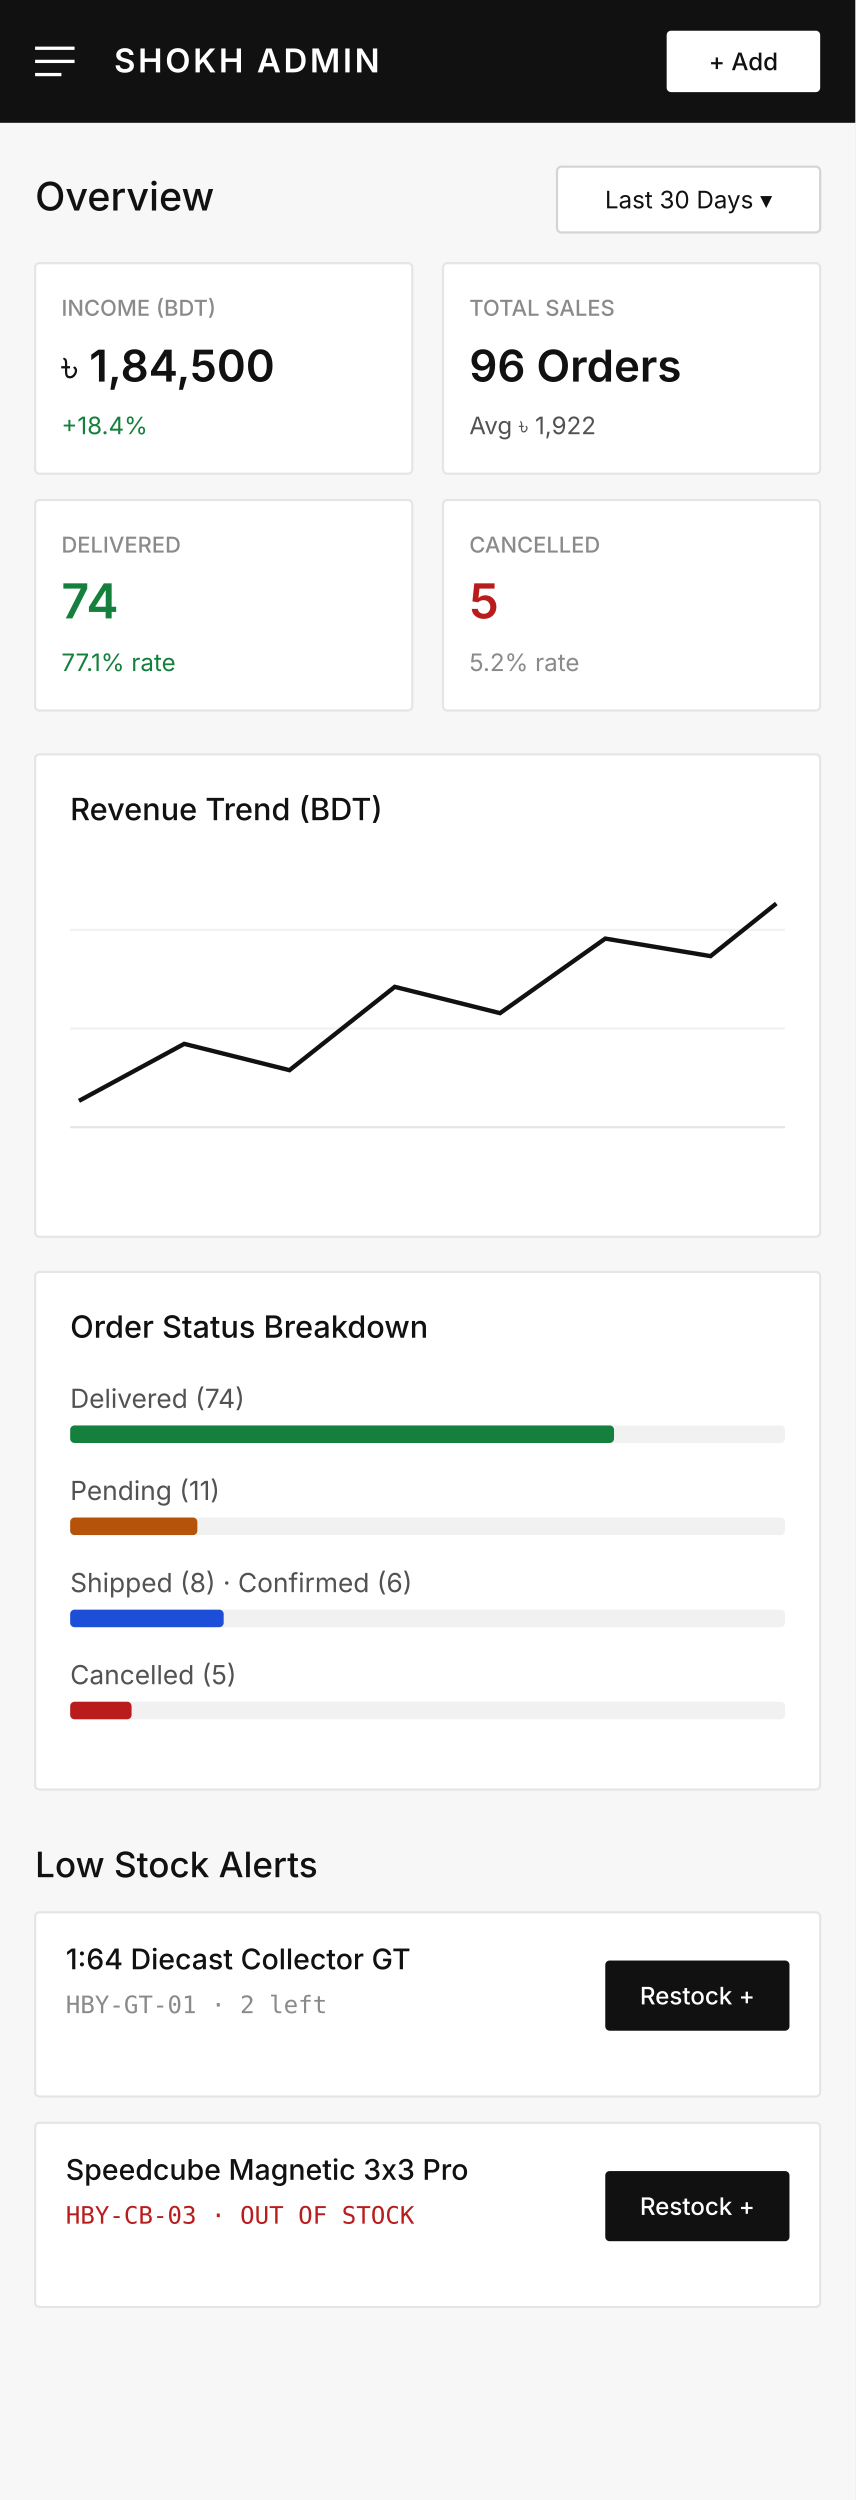
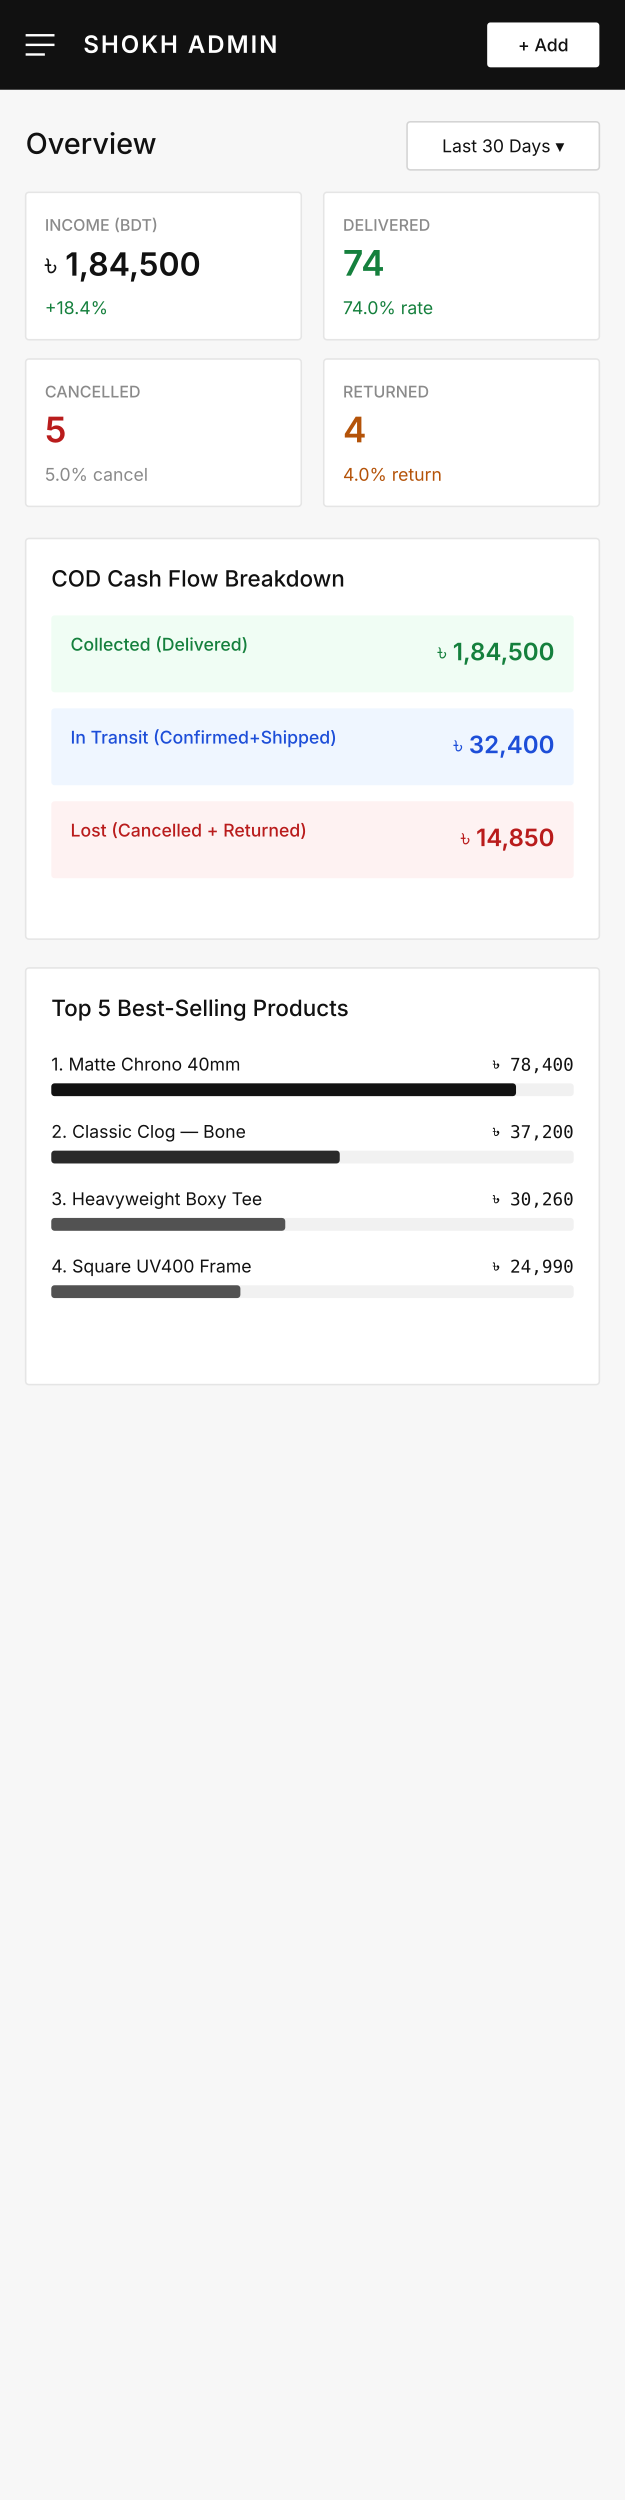
- <svg xmlns="http://www.w3.org/2000/svg" width="390" height="1140" viewBox="0 0 390 1140" fill="none">
-   <rect id="Admin-Dashboard-Mobile-BG" width="390" height="1140" fill="#F7F7F7" />
+ <svg xmlns="http://www.w3.org/2000/svg" width="390" height="1560" viewBox="0 0 390 1560" fill="none">
+   <rect id="Admin-Dashboard-Mobile-BG" width="390" height="1560" fill="#F7F7F7" />
  <g id="01-Admin-Mob-Header">
    <rect width="390" height="56" fill="#111111" />
    <line x1="16" y1="22" x2="34" y2="22" stroke="#FFFFFF" stroke-width="1.5" />
    <line x1="16" y1="28" x2="34" y2="28" stroke="#FFFFFF" stroke-width="1.5" />
    <line x1="16" y1="34" x2="28" y2="34" stroke="#FFFFFF" stroke-width="1.5" />
    <text x="52" y="33" fill="#FFFFFF" font-family="Inter, sans-serif" font-size="15" font-weight="600" letter-spacing="1.2">SHOKH ADMIN</text>
    <rect x="304" y="14" width="70" height="28" rx="2" fill="#FFFFFF" />
    <text x="339" y="32" text-anchor="middle" fill="#111111" font-family="Inter, sans-serif" font-size="11" font-weight="500">+ Add</text>
  </g>
  <g id="02-Admin-Mob-KPIs" transform="translate(0, 76)">
    <text x="16" y="20" fill="#111111" font-family="Inter, sans-serif" font-size="18" font-weight="500">Overview</text>
    <rect x="254" y="0" width="120" height="30" rx="2" fill="#FFFFFF" stroke="#D4D4D4" />
    <text x="314" y="19" text-anchor="middle" fill="#111111" font-family="Inter, sans-serif" font-size="11">Last 30 Days ▾</text>
-     <rect x="16" y="44" width="172" height="96" rx="2" fill="#FFFFFF" stroke="#E5E5E5" />
+     <rect x="16" y="44" width="172" height="92" rx="2" fill="#FFFFFF" stroke="#E5E5E5" />
    <text x="28" y="68" fill="#8A8A8A" font-family="Inter, sans-serif" font-size="10" font-weight="500">INCOME (BDT)</text>
-     <text x="28" y="98" fill="#111111" font-family="Inter, sans-serif" font-size="20" font-weight="600">৳ 1,84,500</text>
-     <text x="28" y="122" fill="#15803D" font-family="Inter, sans-serif" font-size="11">+18.4%</text>
-     <rect x="202" y="44" width="172" height="96" rx="2" fill="#FFFFFF" stroke="#E5E5E5" />
-     <text x="214" y="68" fill="#8A8A8A" font-family="Inter, sans-serif" font-size="10" font-weight="500">TOTAL SALES</text>
-     <text x="214" y="98" fill="#111111" font-family="Inter, sans-serif" font-size="20" font-weight="600">96 Orders</text>
-     <text x="214" y="122" fill="#525252" font-family="Inter, sans-serif" font-size="11">Avg ৳ 1,922</text>
-     <rect x="16" y="152" width="172" height="96" rx="2" fill="#FFFFFF" stroke="#E5E5E5" />
-     <text x="28" y="176" fill="#8A8A8A" font-family="Inter, sans-serif" font-size="10" font-weight="500">DELIVERED</text>
-     <text x="28" y="206" fill="#15803D" font-family="Inter, sans-serif" font-size="22" font-weight="600">74</text>
-     <text x="28" y="230" fill="#15803D" font-family="Inter, sans-serif" font-size="11">77.1% rate</text>
-     <rect x="202" y="152" width="172" height="96" rx="2" fill="#FFFFFF" stroke="#E5E5E5" />
-     <text x="214" y="176" fill="#8A8A8A" font-family="Inter, sans-serif" font-size="10" font-weight="500">CANCELLED</text>
-     <text x="214" y="206" fill="#B91C1C" font-family="Inter, sans-serif" font-size="22" font-weight="600">5</text>
-     <text x="214" y="230" fill="#8A8A8A" font-family="Inter, sans-serif" font-size="11">5.2% rate</text>
+     <text x="28" y="96" fill="#111111" font-family="Inter, sans-serif" font-size="20" font-weight="600">৳ 1,84,500</text>
+     <text x="28" y="120" fill="#15803D" font-family="Inter, sans-serif" font-size="11">+18.4%</text>
+     <rect x="202" y="44" width="172" height="92" rx="2" fill="#FFFFFF" stroke="#E5E5E5" />
+     <text x="214" y="68" fill="#8A8A8A" font-family="Inter, sans-serif" font-size="10" font-weight="500">DELIVERED</text>
+     <text x="214" y="96" fill="#15803D" font-family="Inter, sans-serif" font-size="22" font-weight="600">74</text>
+     <text x="214" y="120" fill="#15803D" font-family="Inter, sans-serif" font-size="11">74.0% rate</text>
+     <rect x="16" y="148" width="172" height="92" rx="2" fill="#FFFFFF" stroke="#E5E5E5" />
+     <text x="28" y="172" fill="#8A8A8A" font-family="Inter, sans-serif" font-size="10" font-weight="500">CANCELLED</text>
+     <text x="28" y="200" fill="#B91C1C" font-family="Inter, sans-serif" font-size="22" font-weight="600">5</text>
+     <text x="28" y="224" fill="#8A8A8A" font-family="Inter, sans-serif" font-size="11">5.0% cancel</text>
+     <rect x="202" y="148" width="172" height="92" rx="2" fill="#FFFFFF" stroke="#E5E5E5" />
+     <text x="214" y="172" fill="#8A8A8A" font-family="Inter, sans-serif" font-size="10" font-weight="500">RETURNED</text>
+     <text x="214" y="200" fill="#B45309" font-family="Inter, sans-serif" font-size="22" font-weight="600">4</text>
+     <text x="214" y="224" fill="#B45309" font-family="Inter, sans-serif" font-size="11">4.0% return</text>
  </g>
-   <g id="03-Admin-Mob-Charts" transform="translate(0, 344)">
-     <rect x="16" y="0" width="358" height="220" rx="2" fill="#FFFFFF" stroke="#E5E5E5" />
-     <text x="32" y="30" fill="#111111" font-family="Inter, sans-serif" font-size="14" font-weight="500">Revenue Trend (BDT)</text>
-     <line x1="32" y1="80" x2="358" y2="80" stroke="#F1F1F1" />
-     <line x1="32" y1="125" x2="358" y2="125" stroke="#F1F1F1" />
-     <line x1="32" y1="170" x2="358" y2="170" stroke="#E5E5E5" />
-     <polyline points="36,158 84,132 132,144 180,106 228,118 276,84 324,92 354,68" stroke="#111111" stroke-width="2" fill="none" />
-     <rect x="16" y="236" width="358" height="236" rx="2" fill="#FFFFFF" stroke="#E5E5E5" />
-     <text x="32" y="266" fill="#111111" font-family="Inter, sans-serif" font-size="14" font-weight="500">Order Status Breakdown</text>
-     <text x="32" y="298" fill="#525252" font-family="Inter, sans-serif" font-size="12">Delivered (74)</text>
-     <rect x="32" y="306" width="326" height="8" rx="2" fill="#F1F1F1" />
-     <rect x="32" y="306" width="248" height="8" rx="2" fill="#15803D" />
-     <text x="32" y="340" fill="#525252" font-family="Inter, sans-serif" font-size="12">Pending (11)</text>
-     <rect x="32" y="348" width="326" height="8" rx="2" fill="#F1F1F1" />
-     <rect x="32" y="348" width="58" height="8" rx="2" fill="#B45309" />
-     <text x="32" y="382" fill="#525252" font-family="Inter, sans-serif" font-size="12">Shipped (8) · Confirmed (6)</text>
-     <rect x="32" y="390" width="326" height="8" rx="2" fill="#F1F1F1" />
-     <rect x="32" y="390" width="70" height="8" rx="2" fill="#1D4ED8" />
-     <text x="32" y="424" fill="#525252" font-family="Inter, sans-serif" font-size="12">Cancelled (5)</text>
-     <rect x="32" y="432" width="326" height="8" rx="2" fill="#F1F1F1" />
-     <rect x="32" y="432" width="28" height="8" rx="2" fill="#B91C1C" />
+   <g id="03-Admin-Mob-COD-Cashflow" transform="translate(0, 336)">
+     <rect x="16" y="0" width="358" height="250" rx="2" fill="#FFFFFF" stroke="#E5E5E5" />
+     <text x="32" y="30" fill="#111111" font-family="Inter, sans-serif" font-size="14" font-weight="500">COD Cash Flow Breakdown</text>
+     <rect x="32" y="48" width="326" height="48" rx="2" fill="#F0FDF4" />
+     <text x="44" y="70" fill="#15803D" font-family="Inter, sans-serif" font-size="11" font-weight="500">Collected (Delivered)</text>
+     <text x="346" y="76" text-anchor="end" fill="#15803D" font-family="Inter, sans-serif" font-size="15" font-weight="600">৳ 1,84,500</text>
+     <rect x="32" y="106" width="326" height="48" rx="2" fill="#EFF6FF" />
+     <text x="44" y="128" fill="#1D4ED8" font-family="Inter, sans-serif" font-size="11" font-weight="500">In Transit (Confirmed+Shipped)</text>
+     <text x="346" y="134" text-anchor="end" fill="#1D4ED8" font-family="Inter, sans-serif" font-size="15" font-weight="600">৳ 32,400</text>
+     <rect x="32" y="164" width="326" height="48" rx="2" fill="#FEF2F2" />
+     <text x="44" y="186" fill="#B91C1C" font-family="Inter, sans-serif" font-size="11" font-weight="500">Lost (Cancelled + Returned)</text>
+     <text x="346" y="192" text-anchor="end" fill="#B91C1C" font-family="Inter, sans-serif" font-size="15" font-weight="600">৳ 14,850</text>
  </g>
-   <g id="04-Admin-Mob-Stock" transform="translate(0, 840)">
-     <text x="16" y="16" fill="#111111" font-family="Inter, sans-serif" font-size="16" font-weight="500">Low Stock Alerts</text>
-     <rect x="16" y="32" width="358" height="84" rx="2" fill="#FFFFFF" stroke="#E5E5E5" />
-     <text x="30" y="58" fill="#111111" font-family="Inter, sans-serif" font-size="13" font-weight="500">1:64 Diecast Collector GT</text>
-     <text x="30" y="78" fill="#8A8A8A" font-family="JetBrains Mono, monospace" font-size="11">HBY-GT-01 · 2 left</text>
-     <rect x="276" y="54" width="84" height="32" rx="2" fill="#111111" />
-     <text x="318" y="74" text-anchor="middle" fill="#FFFFFF" font-family="Inter, sans-serif" font-size="11" font-weight="500">Restock +</text>
-     <rect x="16" y="128" width="358" height="84" rx="2" fill="#FFFFFF" stroke="#E5E5E5" />
-     <text x="30" y="154" fill="#111111" font-family="Inter, sans-serif" font-size="13" font-weight="500">Speedcube Magnetic 3x3 Pro</text>
-     <text x="30" y="174" fill="#B91C1C" font-family="JetBrains Mono, monospace" font-size="11">HBY-CB-03 · OUT OF STOCK</text>
-     <rect x="276" y="150" width="84" height="32" rx="2" fill="#111111" />
-     <text x="318" y="170" text-anchor="middle" fill="#FFFFFF" font-family="Inter, sans-serif" font-size="11" font-weight="500">Restock +</text>
+   <g id="04-Admin-Mob-Top5" transform="translate(0, 604)">
+     <rect x="16" y="0" width="358" height="260" rx="2" fill="#FFFFFF" stroke="#E5E5E5" />
+     <text x="32" y="30" fill="#111111" font-family="Inter, sans-serif" font-size="14" font-weight="500">Top 5 Best-Selling Products</text>
+     <text x="32" y="64" fill="#111111" font-family="Inter, sans-serif" font-size="11">1. Matte Chrono 40mm</text>
+     <text x="358" y="64" text-anchor="end" fill="#111111" font-family="JetBrains Mono, monospace" font-size="11">৳ 78,400</text>
+     <rect x="32" y="72" width="326" height="8" rx="2" fill="#F1F1F1" />
+     <rect x="32" y="72" width="290" height="8" rx="2" fill="#111111" />
+     <text x="32" y="106" fill="#111111" font-family="Inter, sans-serif" font-size="11">2. Classic Clog — Bone</text>
+     <text x="358" y="106" text-anchor="end" fill="#111111" font-family="JetBrains Mono, monospace" font-size="11">৳ 37,200</text>
+     <rect x="32" y="114" width="326" height="8" rx="2" fill="#F1F1F1" />
+     <rect x="32" y="114" width="180" height="8" rx="2" fill="#2A2A2A" />
+     <text x="32" y="148" fill="#111111" font-family="Inter, sans-serif" font-size="11">3. Heavyweight Boxy Tee</text>
+     <text x="358" y="148" text-anchor="end" fill="#111111" font-family="JetBrains Mono, monospace" font-size="11">৳ 30,260</text>
+     <rect x="32" y="156" width="326" height="8" rx="2" fill="#F1F1F1" />
+     <rect x="32" y="156" width="146" height="8" rx="2" fill="#525252" />
+     <text x="32" y="190" fill="#111111" font-family="Inter, sans-serif" font-size="11">4. Square UV400 Frame</text>
+     <text x="358" y="190" text-anchor="end" fill="#111111" font-family="JetBrains Mono, monospace" font-size="11">৳ 24,990</text>
+     <rect x="32" y="198" width="326" height="8" rx="2" fill="#F1F1F1" />
+     <rect x="32" y="198" width="118" height="8" rx="2" fill="#525252" />
  </g>
</svg>
